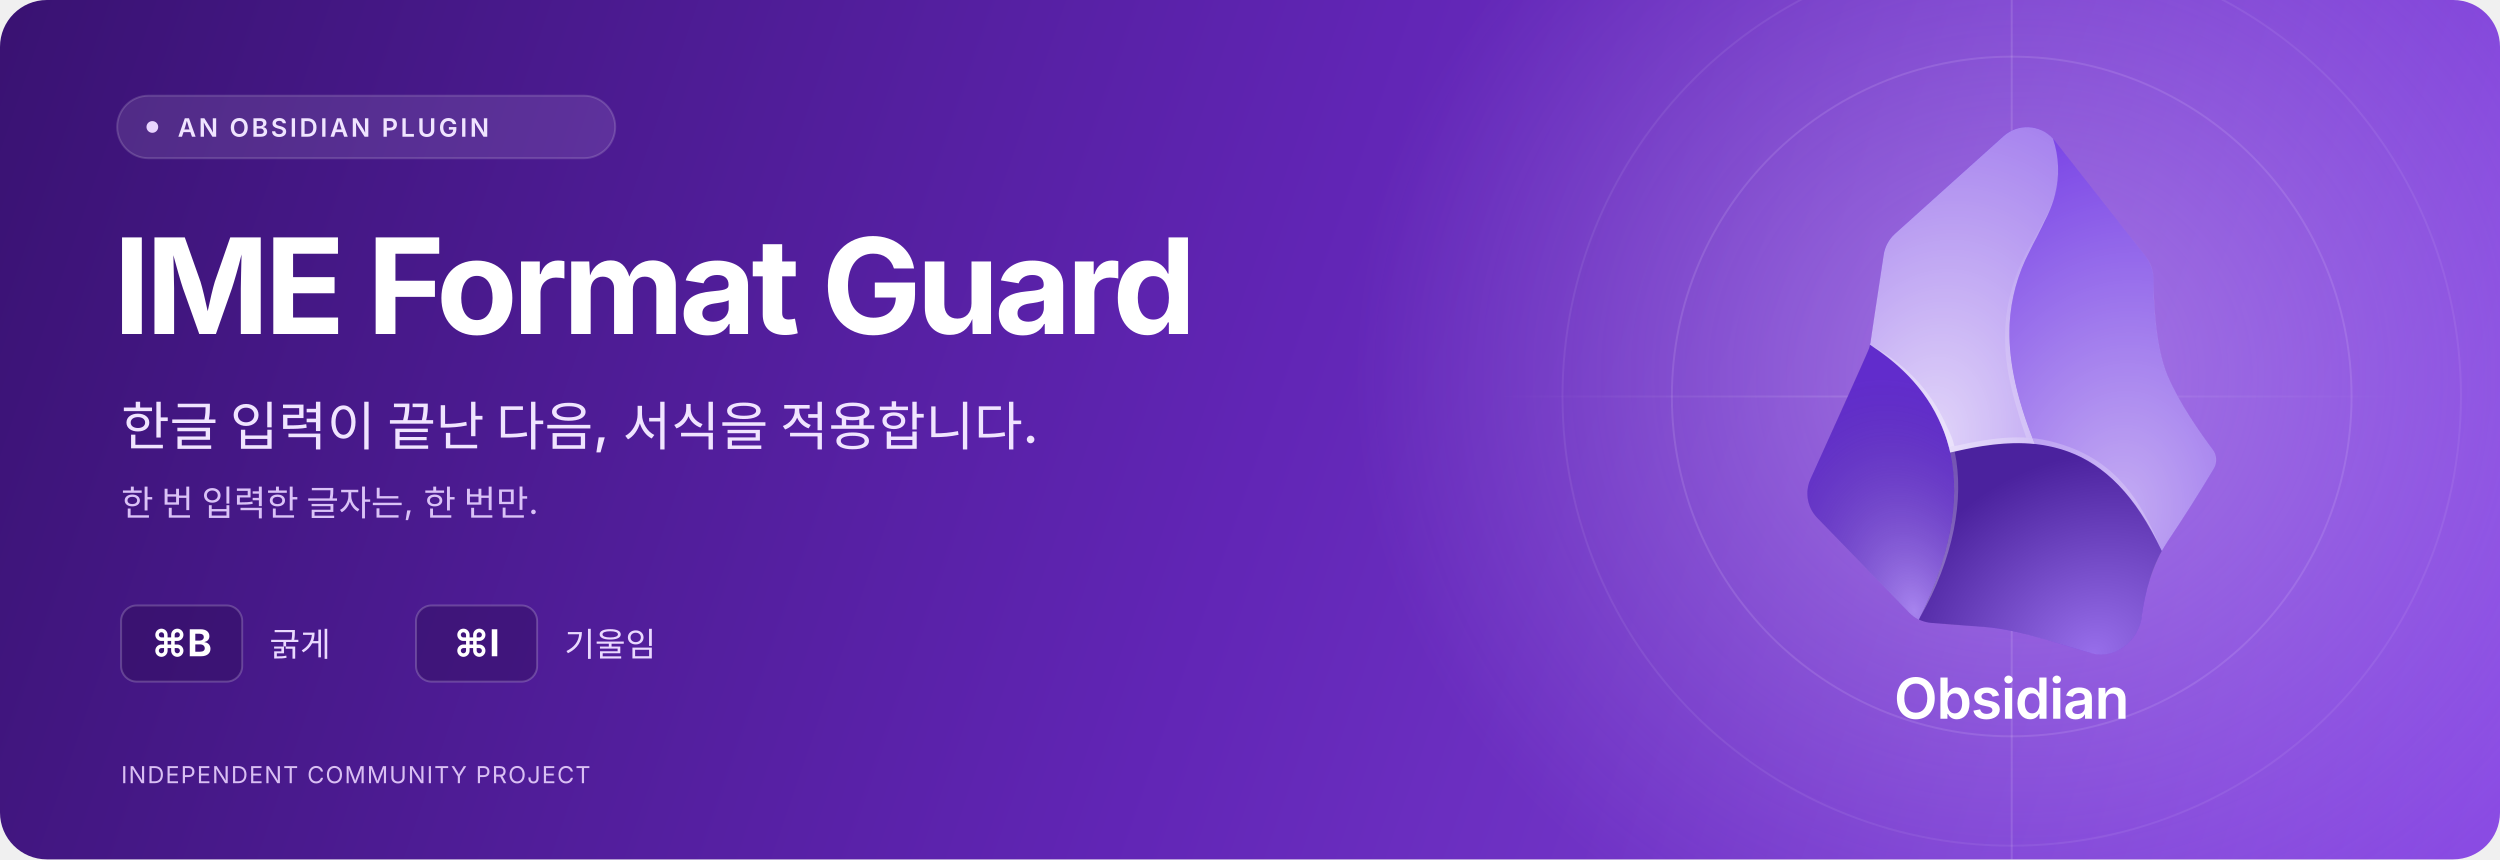
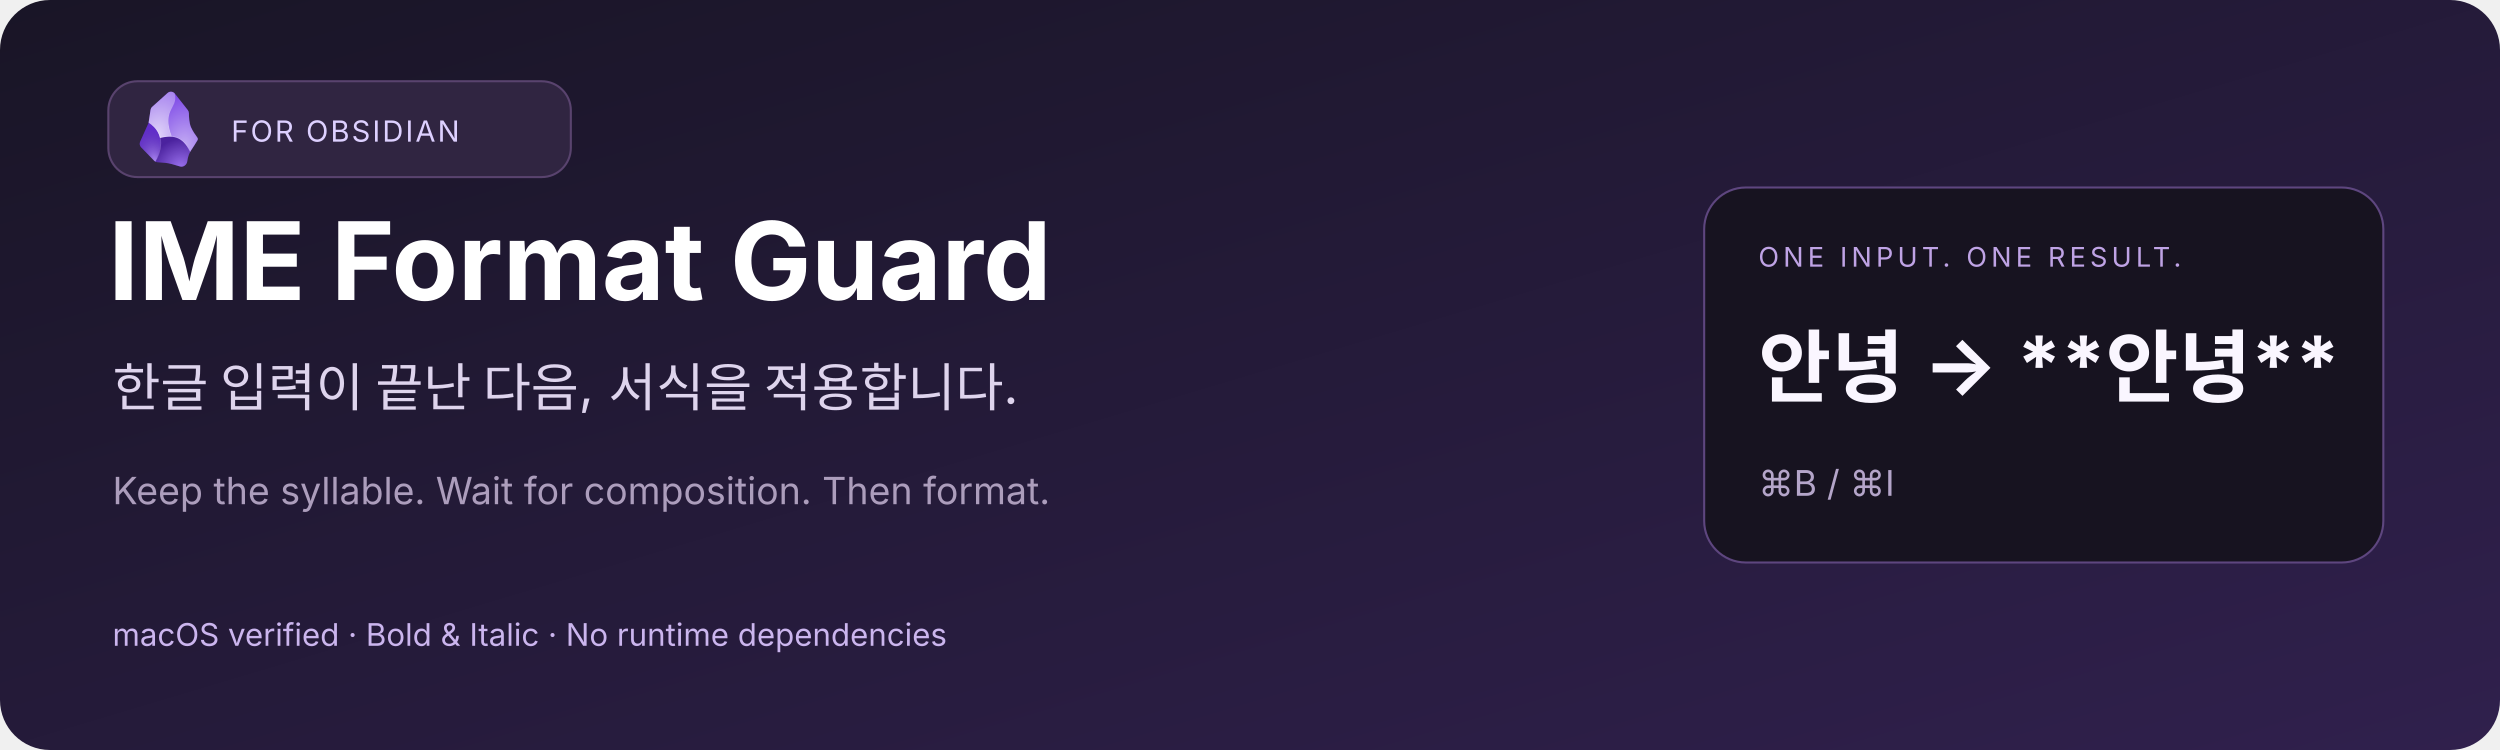
- <svg xmlns="http://www.w3.org/2000/svg" width="1280" height="440" viewBox="0 0 1280 440" fill="none" role="img" aria-labelledby="banner-title banner-desc">
+ <svg xmlns="http://www.w3.org/2000/svg" width="1200" height="360" viewBox="0 0 1200 360" role="img" aria-labelledby="title desc">
  <defs>
-     <linearGradient id="banner-bg" x1="0" y1="0" x2="1280" y2="440" gradientUnits="userSpaceOnUse">
-       <stop stop-color="#391272" />
-       <stop offset=".5" stop-color="#6125b5" />
-       <stop offset="1" stop-color="#8b4ce4" />
+     <linearGradient id="bg" x2="1" y2="1">
+       <stop stop-color="#191526" />
+       <stop offset="1" stop-color="#30204d" />
    </linearGradient>
-     <radialGradient id="banner-glow">
-       <stop stop-color="#dfc7ff" stop-opacity=".44" />
-       <stop offset="1" stop-color="#cab0ff" stop-opacity="0" />
+   </defs>
+   <rect width="1200" height="360" rx="24" fill="url(#bg)" />
+   <rect x="52" y="39" width="222" height="46" rx="14" fill="#302541" stroke="#59436e" />
+   <svg x="63" y="44" width="36" height="36" viewBox="0 0 512 512" fill="none">
+     <radialGradient id="logo-bottom-left" cx="0" cy="0" gradientTransform="matrix(-59 -225 150 -39 161.4 470)" gradientUnits="userSpaceOnUse" r="1">
+       <stop offset="0" stop-color="#fff" stop-opacity=".4" />
+       <stop offset="1" stop-opacity=".1" />
    </radialGradient>
-     <linearGradient id="banner-line" x1="765" x2="1230" gradientUnits="userSpaceOnUse">
-       <stop stop-color="#fff" stop-opacity="0" />
-       <stop offset=".5" stop-color="#fff" stop-opacity=".14" />
-       <stop offset="1" stop-color="#fff" stop-opacity="0" />
-     </linearGradient>
-     <clipPath id="banner-clip">
-       <rect width="1280" height="440" rx="24" />
+     <radialGradient id="logo-top-right" cx="0" cy="0" gradientTransform="matrix(50 -379 280 37 360 374.2)" gradientUnits="userSpaceOnUse" r="1">
+       <stop offset="0" stop-color="#fff" stop-opacity=".6" />
+       <stop offset="1" stop-color="#fff" stop-opacity=".1" />
+     </radialGradient>
+     <radialGradient id="logo-top-left" cx="0" cy="0" gradientTransform="matrix(69 -319 218 47 175.4 307)" gradientUnits="userSpaceOnUse" r="1">
+       <stop offset="0" stop-color="#fff" stop-opacity=".8" />
+       <stop offset="1" stop-color="#fff" stop-opacity=".4" />
+     </radialGradient>
+     <radialGradient id="logo-bottom-right" cx="0" cy="0" gradientTransform="matrix(-96 -163 187 -111 335.3 512.2)" gradientUnits="userSpaceOnUse" r="1">
+       <stop offset="0" stop-color="#fff" stop-opacity=".3" />
+       <stop offset="1" stop-opacity=".3" />
+     </radialGradient>
+     <radialGradient id="logo-top-edge" cx="0" cy="0" gradientTransform="matrix(-36 166 -112 -24 310 128.2)" gradientUnits="userSpaceOnUse" r="1">
+       <stop offset="0" stop-color="#fff" stop-opacity="0" />
+       <stop offset="1" stop-color="#fff" stop-opacity=".2" />
+     </radialGradient>
+     <radialGradient id="logo-left-edge" cx="0" cy="0" gradientTransform="matrix(88 89 -190 187 111 220.2)" gradientUnits="userSpaceOnUse" r="1">
+       <stop offset="0" stop-color="#fff" stop-opacity=".2" />
+       <stop offset="1" stop-color="#fff" stop-opacity=".4" />
+     </radialGradient>
+     <radialGradient id="logo-bottom-edge" cx="0" cy="0" gradientTransform="matrix(9 130 -276 20 215 284)" gradientUnits="userSpaceOnUse" r="1">
+       <stop offset="0" stop-color="#fff" stop-opacity=".2" />
+       <stop offset="1" stop-color="#fff" stop-opacity=".3" />
+     </radialGradient>
+     <radialGradient id="logo-middle-edge" cx="0" cy="0" gradientTransform="matrix(-198 -104 327 -623 400 399.2)" gradientUnits="userSpaceOnUse" r="1">
+       <stop offset="0" stop-color="#fff" stop-opacity=".2" />
+       <stop offset=".5" stop-color="#fff" stop-opacity=".2" />
+       <stop offset="1" stop-color="#fff" stop-opacity=".3" />
+     </radialGradient>
+     <clipPath id="clip">
+       <path d="M.2.2h512v512H.2z" />
    </clipPath>
-   </defs>
-   <g clip-path="url(#banner-clip)">
-     <rect width="1280" height="440" fill="url(#banner-bg)" />
-     <ellipse cx="1035" cy="193" rx="340" ry="320" fill="url(#banner-glow)" />
-     <circle cx="1030" cy="203" r="174" stroke="#f0e3ff" stroke-opacity=".13" />
-     <circle cx="1030" cy="203" r="230" stroke="#f0e3ff" stroke-opacity=".08" />
-     <path d="M770 203H1280M1030 0V440" stroke="url(#banner-line)" />
-     <g font-family="-apple-system, BlinkMacSystemFont, 'Segoe UI', 'Noto Sans KR', sans-serif">
-       <rect x="60" y="49" width="255" height="32" rx="16" fill="#fff" fill-opacity=".10" stroke="#fff" stroke-opacity=".16" />
-       <circle cx="78" cy="65" r="3" fill="#e9d5ff" />
-       <text x="91" y="70" fill="#f0e4ff" font-size="13" font-weight="600" letter-spacing="1.3">AN OBSIDIAN PLUGIN</text>
-       <text x="58" y="171" fill="#ffffff" font-size="68" font-weight="750" letter-spacing="-2.5">IME Format Guard</text>
-       <text x="62" y="228" fill="#f0e4ff" font-size="27" font-weight="500">한글 입력이 끝난 다음, 서식을 적용합니다.</text>
-       <text x="62" y="264" fill="#dac2f7" font-size="18">한 번 입력한 글자는, 한 번만.</text>
-       <g transform="translate(62 310)">
-         <rect width="62" height="39" rx="8" fill="#2c0d55" fill-opacity=".38" stroke="#fff" stroke-opacity=".2" />
-         <text x="31" y="26" text-anchor="middle" fill="#fff" font-size="19" font-weight="650">⌘B</text>
-         <text x="76" y="26" fill="#ead9ff" font-size="17">굵게</text>
-         <rect x="151" width="62" height="39" rx="8" fill="#2c0d55" fill-opacity=".38" stroke="#fff" stroke-opacity=".2" />
-         <text x="182" y="26" text-anchor="middle" fill="#fff" font-size="19" font-weight="650">⌘I</text>
-         <text x="227" y="26" fill="#ead9ff" font-size="17">기울임</text>
+     <g clip-path="url(#clip)">
+       <path d="M382.3 475.6c-3.1 23.4-26 41.6-48.7 35.3-32.4-8.9-69.9-22.8-103.6-25.4l-51.7-4a34 34 0 0 1-22-10.2l-89-91.7a34 34 0 0 1-6.7-37.7s55-121 57.1-127.3c2-6.3 9.6-61.2 14-90.6 1.2-7.9 5-15 11-20.3L248 8.9a34.1 34.1 0 0 1 49.6 4.3L386 125.6a37 37 0 0 1 7.6 22.4c0 21.3 1.8 65 13.6 93.2 11.5 27.3 32.5 57 43.5 71.5a17.3 17.3 0 0 1 1.3 19.2 1494 1494 0 0 1-44.8 70.6c-15 22.3-21.9 49.9-25 73.1z" fill="#6c31e3" />
+       <path d="M165.9 478.3c41.4-84 40.2-144.2 22.6-187-16.2-39.6-46.3-64.5-70-80-.6 2.3-1.3 4.4-2.2 6.5L60.6 342a34 34 0 0 0 6.6 37.7l89.1 91.7a34 34 0 0 0 9.6 7z" fill="url(#logo-bottom-left)" />
+       <path d="M278.4 307.8c11.2 1.2 22.2 3.6 32.8 7.6 34 12.7 65 41.2 90.5 96.3 1.8-3.1 3.6-6.2 5.6-9.2a1536 1536 0 0 0 44.8-70.6 17 17 0 0 0-1.3-19.2c-11-14.6-32-44.2-43.5-71.5-11.8-28.2-13.5-72-13.6-93.2 0-8.1-2.6-16-7.6-22.4L297.6 13.2a34 34 0 0 0-1.5-1.7 96 96 0 0 1 2 54 198.3 198.3 0 0 1-17.6 41.3l-7.2 14.2a171 171 0 0 0-19.4 71c-1.2 29.4 4.8 66.4 24.5 115.8z" fill="url(#logo-top-right)" />
+       <path d="M278.4 307.8c-19.7-49.4-25.8-86.4-24.5-115.9a171 171 0 0 1 19.4-71c2.3-4.8 4.8-9.5 7.2-14.1 7.1-13.9 14-27 17.6-41.4a96 96 0 0 0-2-54A34.1 34.1 0 0 0 248 9l-105.4 94.8a34.1 34.1 0 0 0-10.9 20.3l-12.8 85-.5 2.3c23.8 15.5 54 40.4 70.1 80a147 147 0 0 1 7.8 24.8c28-6.8 55.7-11 82.1-8.3z" fill="url(#logo-top-left)" />
+       <path d="M333.6 511c22.7 6.2 45.6-12 48.7-35.4a187 187 0 0 1 19.4-63.9c-25.6-55-56.5-83.6-90.4-96.3-36-13.4-75.2-9-115 .7 8.9 40.4 3.6 93.3-30.4 162.2 4 1.8 8.1 3 12.5 3.3 0 0 24.4 2 53.6 4.1 29 2 72.4 17.1 101.6 25.2z" fill="url(#logo-bottom-right)" />
+       <g clip-rule="evenodd" fill-rule="evenodd">
+         <path d="M254.1 190c-1.3 29.2 2.4 62.8 22.1 112.1l-6.2-.5c-17.7-51.5-21.5-78-20.2-107.6a174.7 174.7 0 0 1 20.4-72c2.4-4.9 8-14.1 10.5-18.8 7.1-13.7 11.9-21 16-33.6 5.7-17.5 4.5-25.9 3.8-34.1 4.6 29.9-12.7 56-25.7 82.4a177.1 177.1 0 0 0-20.7 72z" fill="url(#logo-top-edge)" />
+         <path d="M194.3 293.4c2.4 5.4 4.6 9.8 6 16.5L195 311c-2.1-7.8-3.8-13.4-6.8-20-17.8-42-46.3-63.6-69.7-79.5 28.2 15.2 57.2 39 75.7 81.9z" fill="url(#logo-left-edge)" />
+         <path d="M200.6 315.1c9.8 46-1.2 104.2-33.6 160.9 27.1-56.2 40.2-110.1 29.3-160z" fill="url(#logo-bottom-edge)" />
+         <path d="M312.5 311c53.1 19.9 73.6 63.6 88.9 100-19-38.1-45.2-80.3-90.8-96-34.8-11.8-64.1-10.4-114.3 1l-1.1-5c53.2-12.1 81-13.5 117.3 0z" fill="url(#logo-middle-edge)" />
      </g>
-       <text x="62" y="401" fill="#d9bff3" font-size="12" letter-spacing=".6">INDEPENDENT COMMUNITY PROJECT</text>
-       <text x="1030" y="368" text-anchor="middle" fill="#fff" font-size="29" font-weight="600" letter-spacing="-.5">Obsidian</text>
    </g>
-     <svg x="895" y="65" width="270" height="270" viewBox="0 0 512 512" fill="none">
-       <radialGradient id="logo-bottom-left" cx="0" cy="0" gradientTransform="matrix(-59 -225 150 -39 161.4 470)" gradientUnits="userSpaceOnUse" r="1">
-         <stop offset="0" stop-color="#fff" stop-opacity=".4" />
-         <stop offset="1" stop-opacity=".1" />
-       </radialGradient>
-       <radialGradient id="logo-top-right" cx="0" cy="0" gradientTransform="matrix(50 -379 280 37 360 374.2)" gradientUnits="userSpaceOnUse" r="1">
-         <stop offset="0" stop-color="#fff" stop-opacity=".6" />
-         <stop offset="1" stop-color="#fff" stop-opacity=".1" />
-       </radialGradient>
-       <radialGradient id="logo-top-left" cx="0" cy="0" gradientTransform="matrix(69 -319 218 47 175.4 307)" gradientUnits="userSpaceOnUse" r="1">
-         <stop offset="0" stop-color="#fff" stop-opacity=".8" />
-         <stop offset="1" stop-color="#fff" stop-opacity=".4" />
-       </radialGradient>
-       <radialGradient id="logo-bottom-right" cx="0" cy="0" gradientTransform="matrix(-96 -163 187 -111 335.3 512.2)" gradientUnits="userSpaceOnUse" r="1">
-         <stop offset="0" stop-color="#fff" stop-opacity=".3" />
-         <stop offset="1" stop-opacity=".3" />
-       </radialGradient>
-       <radialGradient id="logo-top-edge" cx="0" cy="0" gradientTransform="matrix(-36 166 -112 -24 310 128.2)" gradientUnits="userSpaceOnUse" r="1">
-         <stop offset="0" stop-color="#fff" stop-opacity="0" />
-         <stop offset="1" stop-color="#fff" stop-opacity=".2" />
-       </radialGradient>
-       <radialGradient id="logo-left-edge" cx="0" cy="0" gradientTransform="matrix(88 89 -190 187 111 220.2)" gradientUnits="userSpaceOnUse" r="1">
-         <stop offset="0" stop-color="#fff" stop-opacity=".2" />
-         <stop offset="1" stop-color="#fff" stop-opacity=".4" />
-       </radialGradient>
-       <radialGradient id="logo-bottom-edge" cx="0" cy="0" gradientTransform="matrix(9 130 -276 20 215 284)" gradientUnits="userSpaceOnUse" r="1">
-         <stop offset="0" stop-color="#fff" stop-opacity=".2" />
-         <stop offset="1" stop-color="#fff" stop-opacity=".3" />
-       </radialGradient>
-       <radialGradient id="logo-middle-edge" cx="0" cy="0" gradientTransform="matrix(-198 -104 327 -623 400 399.2)" gradientUnits="userSpaceOnUse" r="1">
-         <stop offset="0" stop-color="#fff" stop-opacity=".2" />
-         <stop offset=".5" stop-color="#fff" stop-opacity=".2" />
-         <stop offset="1" stop-color="#fff" stop-opacity=".3" />
-       </radialGradient>
-       <clipPath id="clip">
-         <path d="M.2.2h512v512H.2z" />
-       </clipPath>
-       <g clip-path="url(#clip)">
-         <path d="M382.3 475.6c-3.1 23.4-26 41.6-48.7 35.3-32.4-8.9-69.9-22.8-103.6-25.4l-51.7-4a34 34 0 0 1-22-10.2l-89-91.7a34 34 0 0 1-6.7-37.7s55-121 57.1-127.3c2-6.3 9.6-61.2 14-90.6 1.2-7.9 5-15 11-20.3L248 8.9a34.1 34.1 0 0 1 49.6 4.3L386 125.6a37 37 0 0 1 7.6 22.4c0 21.3 1.8 65 13.6 93.2 11.5 27.3 32.5 57 43.5 71.5a17.3 17.3 0 0 1 1.3 19.2 1494 1494 0 0 1-44.8 70.6c-15 22.3-21.9 49.9-25 73.1z" fill="#6c31e3" />
-         <path d="M165.9 478.3c41.4-84 40.2-144.2 22.6-187-16.2-39.6-46.3-64.5-70-80-.6 2.3-1.3 4.4-2.2 6.5L60.6 342a34 34 0 0 0 6.6 37.7l89.1 91.7a34 34 0 0 0 9.6 7z" fill="url(#logo-bottom-left)" />
-         <path d="M278.4 307.8c11.2 1.2 22.2 3.6 32.8 7.6 34 12.7 65 41.2 90.5 96.3 1.8-3.1 3.6-6.2 5.6-9.2a1536 1536 0 0 0 44.8-70.6 17 17 0 0 0-1.3-19.2c-11-14.6-32-44.2-43.5-71.5-11.8-28.2-13.5-72-13.6-93.2 0-8.1-2.6-16-7.6-22.4L297.6 13.2a34 34 0 0 0-1.5-1.7 96 96 0 0 1 2 54 198.3 198.3 0 0 1-17.6 41.3l-7.2 14.2a171 171 0 0 0-19.4 71c-1.2 29.4 4.8 66.4 24.5 115.8z" fill="url(#logo-top-right)" />
-         <path d="M278.4 307.8c-19.7-49.4-25.8-86.4-24.5-115.9a171 171 0 0 1 19.4-71c2.3-4.8 4.8-9.5 7.2-14.1 7.1-13.9 14-27 17.6-41.4a96 96 0 0 0-2-54A34.1 34.1 0 0 0 248 9l-105.4 94.8a34.1 34.1 0 0 0-10.9 20.3l-12.8 85-.5 2.3c23.8 15.5 54 40.4 70.1 80a147 147 0 0 1 7.8 24.8c28-6.8 55.7-11 82.1-8.3z" fill="url(#logo-top-left)" />
-         <path d="M333.6 511c22.7 6.2 45.6-12 48.7-35.4a187 187 0 0 1 19.4-63.9c-25.6-55-56.5-83.6-90.4-96.3-36-13.4-75.2-9-115 .7 8.9 40.4 3.6 93.3-30.4 162.2 4 1.8 8.1 3 12.5 3.3 0 0 24.4 2 53.6 4.1 29 2 72.4 17.1 101.6 25.2z" fill="url(#logo-bottom-right)" />
-         <g clip-rule="evenodd" fill-rule="evenodd">
-           <path d="M254.1 190c-1.3 29.2 2.4 62.8 22.1 112.1l-6.2-.5c-17.7-51.5-21.5-78-20.2-107.6a174.7 174.7 0 0 1 20.4-72c2.4-4.9 8-14.1 10.5-18.8 7.1-13.7 11.9-21 16-33.6 5.7-17.5 4.5-25.9 3.8-34.1 4.6 29.9-12.7 56-25.7 82.4a177.1 177.1 0 0 0-20.7 72z" fill="url(#logo-top-edge)" />
-           <path d="M194.3 293.4c2.4 5.4 4.6 9.8 6 16.5L195 311c-2.1-7.8-3.8-13.4-6.8-20-17.8-42-46.3-63.6-69.7-79.5 28.2 15.2 57.2 39 75.7 81.9z" fill="url(#logo-left-edge)" />
-           <path d="M200.6 315.1c9.8 46-1.2 104.2-33.6 160.9 27.1-56.2 40.2-110.1 29.3-160z" fill="url(#logo-bottom-edge)" />
-           <path d="M312.5 311c53.1 19.9 73.6 63.6 88.9 100-19-38.1-45.2-80.3-90.8-96-34.8-11.8-64.1-10.4-114.3 1l-1.1-5c53.2-12.1 81-13.5 117.3 0z" fill="url(#logo-middle-edge)" />
-         </g>
-       </g>
-     </svg>
+   </svg>
+   <g font-family="-apple-system, BlinkMacSystemFont, 'Segoe UI', sans-serif">
+     <text x="111" y="68" fill="#ddd0ff" font-size="14" letter-spacing="1">FOR OBSIDIAN</text>
+     <text x="52" y="144" fill="#ffffff" font-size="52" font-weight="700">IME Format Guard</text>
+     <text x="54" y="195" fill="#ded4ed" font-size="25">한글 입력이 끝난 다음, 서식을 적용합니다.</text>
+     <text x="54" y="242" fill="#ac9dbc" font-size="18">Keep the syllable. Wait for composition. Then format.</text>
+     <text x="54" y="310" fill="#cbb5ee" font-size="15">macOS verified · Bold &amp; Italic · No runtime dependencies</text>
+     <rect x="818" y="90" width="326" height="180" rx="20" fill="#171320" stroke="#5e467f" />
+     <text x="844" y="128" fill="#bfa3e5" font-size="13" letter-spacing="2">ONE INPUT. ONE RESULT.</text>
+     <text x="844" y="190" fill="#faf6ff" font-size="38" font-weight="700">안녕 → **안녕**</text>
+     <text x="844" y="238" fill="#b4a5c9" font-size="17">⌘B / ⌘I</text>
  </g>
</svg>
